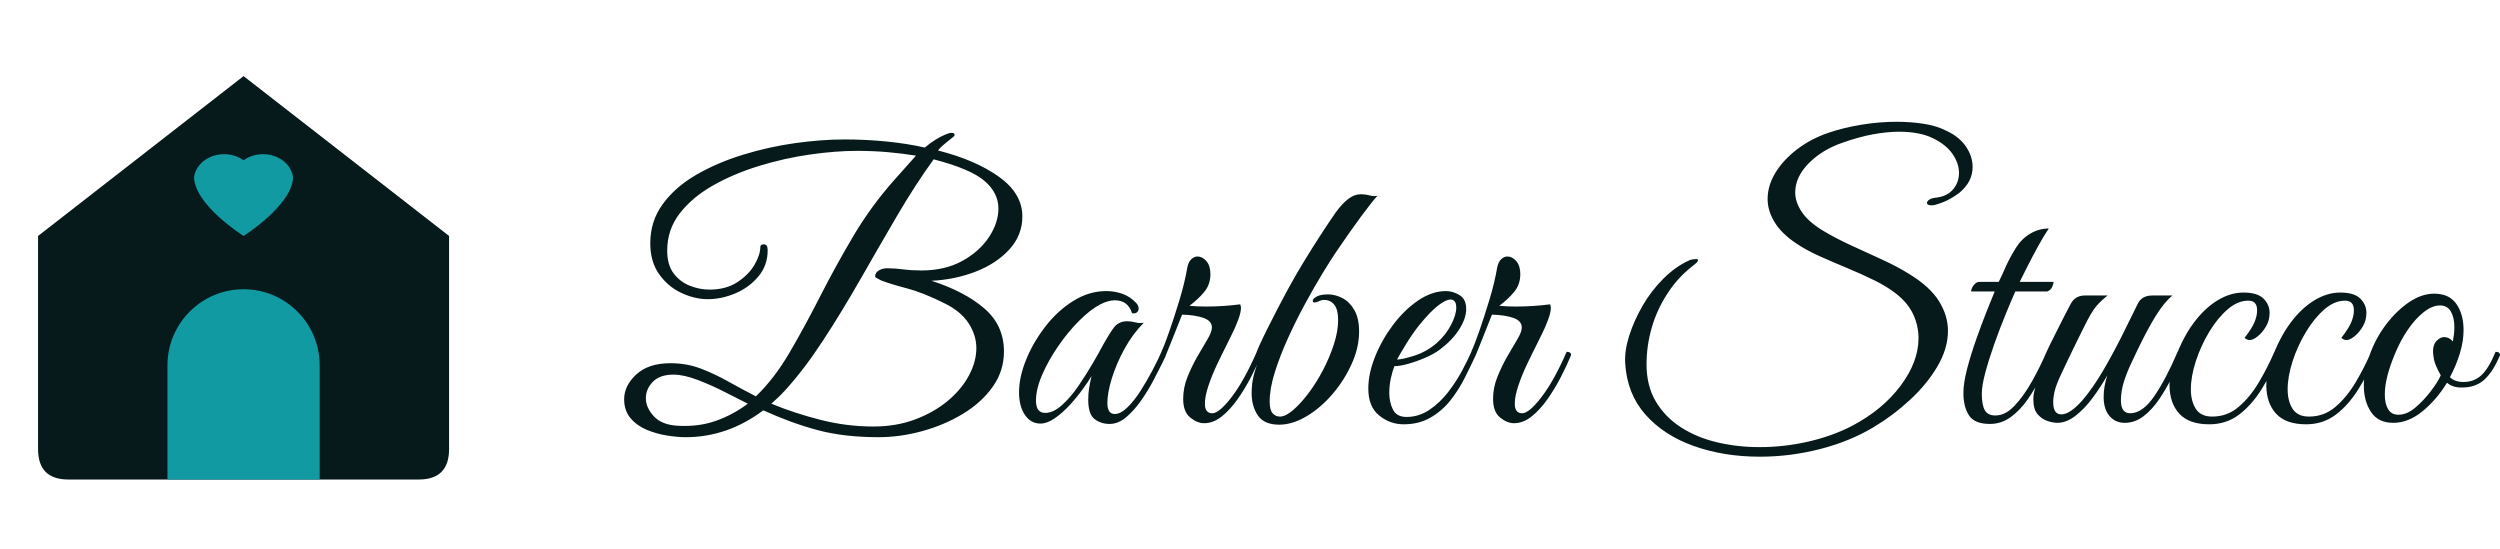
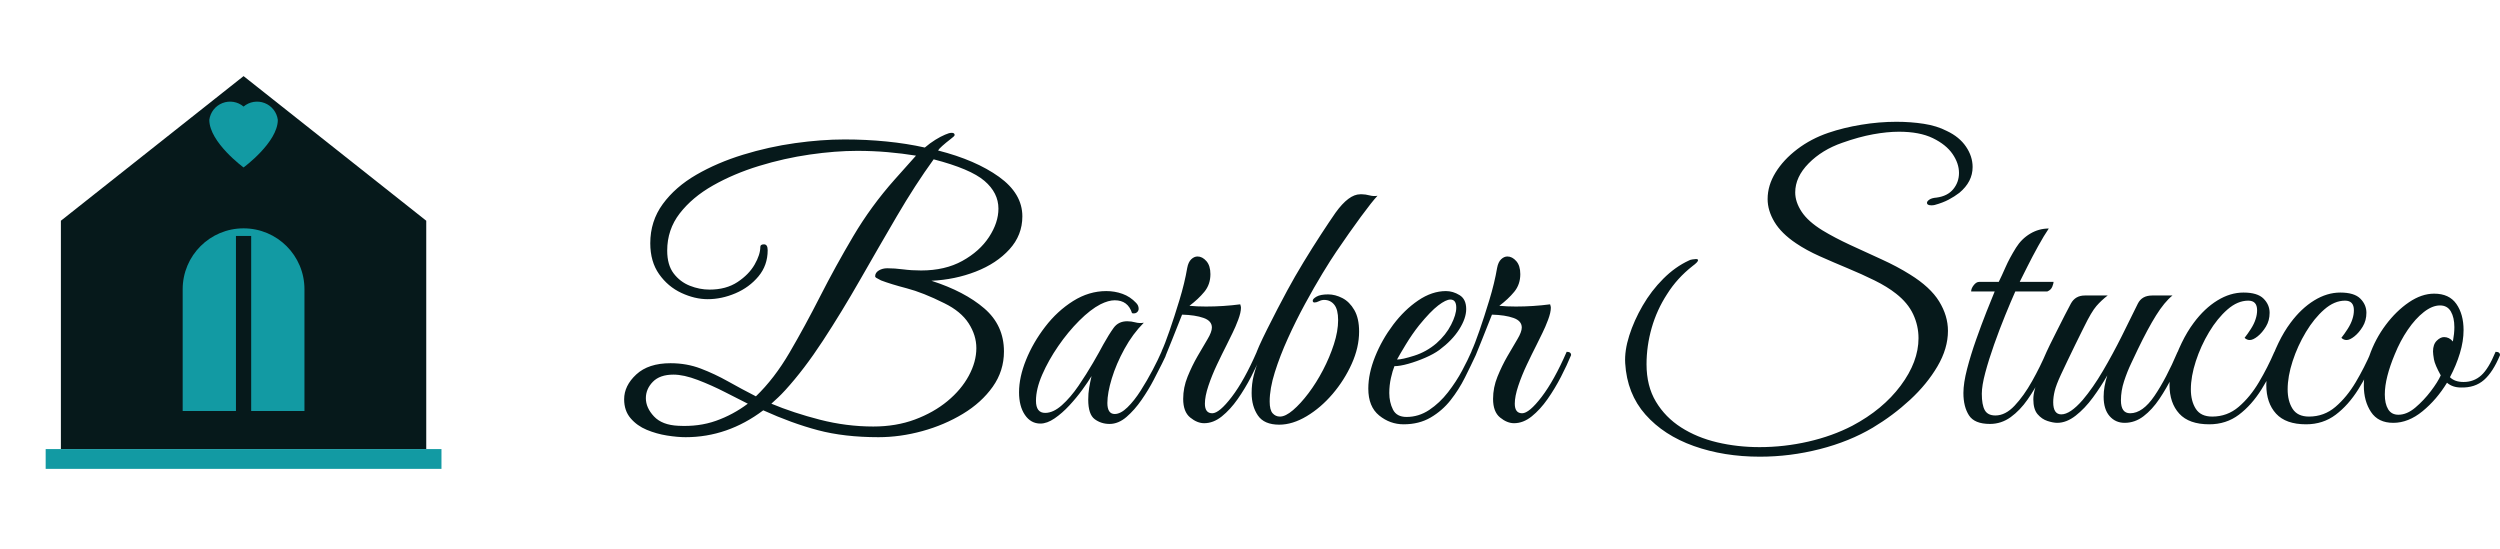
<svg xmlns="http://www.w3.org/2000/svg" viewBox="0 0 328.45 72" width="328.45" height="72" role="img" aria-label="Barber Stucco">
  <g transform="translate(0 4)">
-     <path d="M32 6 L59 27 V55 Q59 59 55 59 H9 Q5 59 5 55 V27 Z" fill="#06191B" />
-     <path d="M22 59 V44 A10 10 0 0 1 42 44 V59 Z" fill="#129AA3" />
-     <g transform="translate(23.33 13.95) scale(0.7222 0.6215)">
-       <path d="M12 21 C12 21 3 14.4 3 8.5 A5.5 5.5 0 0 1 12 5 A5.5 5.5 0 0 1 21 8.5 C21 14.4 12 21 12 21 Z" fill="#129AA3" />
-     </g>
+     <path d="M32 6 L56 25 L56 55 L8 55 L8 25 Z" fill="#06191B" />
+     <path d="M6 55 H58 V57.6 H6 Z" fill="#129AA3" />
+     <path d="M24 50 V34 A8 8 0 0 1 40 34 V50 Z" fill="#129AA3" />
+     <path d="M31 27 H33 V50 H31 Z" fill="#06191B" />
+     <path d="M12 21 C12 21 3 14.4 3 8.5 A5.5 5.5 0 0 1 12 5 A5.5 5.5 0 0 1 21 8.5 C21 14.4 12 21 12 21 Z" fill="#129AA3" transform="translate(26 7.5) scale(0.5)" />
  </g>
  <g transform="translate(82 16) scale(0.24176)" fill="#06191B">
    <g transform="translate(-2.20 163.60)">
      <path d="M35.6 7.8L35.6 7.8Q31.2 7.8 25.5 6.9Q19.8 6 14.5 3.8Q9.2 1.6 5.7 -2.5Q2.2 -6.6 2.2 -12.8L2.2 -12.8Q2.2 -20.2 8.8 -26.3Q15.4 -32.4 27.4 -32.4L27.4 -32.4Q36.2 -32.4 43.8 -29.5Q51.4 -26.6 58.7 -22.5Q66 -18.4 73.8 -14.4L73.8 -14.4Q83.8 -24 92.1 -38.2Q100.4 -52.4 108.7 -68.7Q117 -85 126.7 -101.4Q136.4 -117.8 149.2 -132.2L149.2 -132.2L160.8 -145.2Q153.4 -146.4 145.4 -147.1Q137.4 -147.8 128.8 -147.8L128.8 -147.8Q117 -147.8 103.1 -145.8Q89.2 -143.8 75.5 -139.6Q61.8 -135.4 50.5 -129Q39.2 -122.6 32.4 -113.8Q25.6 -105 25.6 -93.6L25.6 -93.6Q25.6 -85.8 29.1 -81.2Q32.6 -76.6 37.9 -74.5Q43.2 -72.4 48.6 -72.4L48.6 -72.4Q57.6 -72.4 63.8 -76.5Q70 -80.6 73.1 -86Q76.2 -91.4 76.2 -95.6L76.2 -95.6Q76.2 -97 78.2 -97L78.2 -97Q80.2 -97 80.2 -93.8L80.2 -93.8Q80.2 -85.6 75.2 -79.6Q70.2 -73.6 62.7 -70.4Q55.2 -67.2 47.6 -67.2L47.6 -67.2Q40.6 -67.2 33.3 -70.6Q26 -74 21.2 -80.8Q16.4 -87.6 16.4 -97.6L16.4 -97.6Q16.4 -109.6 23.2 -118.9Q30 -128.2 41.4 -134.8Q52.8 -141.4 66.8 -145.7Q80.8 -150 95.1 -152Q109.4 -154 122 -154L122 -154Q133.6 -154 144.7 -152.9Q155.8 -151.8 165.6 -149.6L165.6 -149.6Q168.4 -152 171.3 -153.8Q174.2 -155.6 176.6 -156.6L176.6 -156.6Q178.8 -157.6 180.2 -157.6L180.2 -157.6Q181.8 -157.6 181.8 -156.4L181.8 -156.4Q181.8 -155.8 179.6 -154.2L179.6 -154.2Q177 -152.2 175.1 -150.5Q173.2 -148.8 172.8 -148L172.8 -148Q193.2 -142.8 205.9 -133.7Q218.6 -124.6 218.6 -112.2L218.6 -112.2Q218.6 -102 211.6 -94.3Q204.6 -86.6 193.3 -82.2Q182 -77.8 169.2 -77.2L169.2 -77.2Q187.2 -71.4 197.9 -62.2Q208.6 -53 208.6 -38.8L208.6 -38.8Q208.6 -28.2 202.5 -19.6Q196.4 -11 186.3 -4.9Q176.2 1.2 164.2 4.5Q152.2 7.8 140.4 7.8L140.4 7.8Q121.8 7.8 107.5 4Q93.2 0.2 77.8 -6.8L77.8 -6.8Q58.4 7.8 35.6 7.8ZM137.6 2L137.6 2Q150 2 160.2 -1.8Q170.4 -5.6 177.9 -11.8Q185.4 -18 189.5 -25.6Q193.6 -33.2 193.6 -40.6L193.6 -40.6Q193.6 -47.6 189.4 -54.1Q185.2 -60.6 176.2 -65L176.2 -65Q164.6 -70.8 155.8 -73.1Q147 -75.4 141.8 -77.4L141.8 -77.4Q139.8 -78.4 139.2 -78.8Q138.6 -79.2 138.6 -79.6L138.6 -79.6Q138.6 -81.6 140.6 -82.8Q142.6 -84 145.2 -84L145.2 -84Q149.2 -84 153.8 -83.4Q158.4 -82.8 163.6 -82.8L163.6 -82.8Q176.6 -82.8 186 -88Q195.4 -93.2 200.5 -101Q205.6 -108.8 205.6 -116.4L205.6 -116.4Q205.6 -125 198 -131.5Q190.4 -138 170.4 -143.2L170.4 -143.2Q160.4 -129.4 150.4 -112.3Q140.4 -95.2 130.4 -77.7Q120.4 -60.2 110.2 -44.6Q100 -29 89.8 -17.8L89.8 -17.8Q87.4 -15.2 86 -13.9Q84.6 -12.6 82.2 -10.4L82.2 -10.4Q94.2 -5.4 108.6 -1.7Q123 2 137.6 2ZM31.6 1.6L31.6 1.6Q42.8 2.2 52.1 -1.1Q61.4 -4.4 69.4 -10.4L69.4 -10.4Q64.6 -12.8 57.2 -16.6Q49.8 -20.4 42.2 -23.3Q34.6 -26.2 29 -26.2L29 -26.2Q21.6 -26.2 17.8 -22.3Q14 -18.4 14 -13.4L14 -13.4Q14 -8.2 18.4 -3.5Q22.8 1.2 31.6 1.6ZM266 0.6L266 0.6Q261.4 0.6 257.9 -2Q254.4 -4.6 254.4 -12.6L254.4 -12.6Q254.4 -16 254.9 -19Q255.4 -22 256.2 -25.4L256.2 -25.4Q254.4 -22.4 251.2 -18Q248 -13.6 244.1 -9.4Q240.2 -5.2 236.1 -2.4Q232 0.4 228.4 0.4L228.4 0.4Q223.2 0.4 220 -4.3Q216.8 -9 216.8 -16.6L216.8 -16.6Q216.8 -24.8 220.6 -34.2Q224.4 -43.6 231 -52.2Q237.6 -60.8 246.2 -66.2Q254.8 -71.6 264.2 -71.6L264.2 -71.6Q268.8 -71.6 273 -70.1Q277.2 -68.6 280.4 -65.2L280.4 -65.2Q281.8 -63.8 281.8 -62L281.8 -62Q281.8 -60.8 280.8 -60Q279.8 -59.2 278.2 -59.6L278.2 -59.6Q276 -66.6 268.8 -66.6L268.8 -66.6Q265.4 -66.6 261 -64.4L261 -64.4Q255.6 -61.6 249.5 -55.5Q243.4 -49.4 238.1 -41.7Q232.8 -34 229.4 -26.2Q226 -18.4 226 -12L226 -12Q226 -5.4 231 -5.4L231 -5.4Q235.4 -5.4 240.1 -9.6Q244.8 -13.8 249.1 -20.1Q253.4 -26.4 257 -32.6Q260.6 -38.8 262.6 -42.6L262.6 -42.6Q265.6 -48 268.2 -51.6Q270.8 -55.2 275.6 -55.2L275.6 -55.2Q277.8 -55.2 280 -54.6Q282.2 -54 284.6 -54.4L284.6 -54.4Q278.6 -48.4 274.1 -40.2Q269.6 -32 267.2 -24.1Q264.8 -16.2 264.8 -10.8L264.8 -10.8Q264.8 -4.8 268.8 -4.8L268.8 -4.8Q272 -4.8 275.7 -8.4Q279.4 -12 282.9 -17.5Q286.4 -23 289.4 -28.7Q292.4 -34.4 294.2 -38.6L294.2 -38.6Q295.2 -38.6 295.9 -38.4Q296.6 -38.2 296.6 -36.8L296.6 -36.8Q296.4 -36 295.9 -35.1Q295.4 -34.2 294.4 -32L294.4 -32Q292.8 -28.8 290 -23.4Q287.2 -18 283.4 -12.5Q279.6 -7 275.2 -3.2Q270.8 0.6 266 0.6ZM294.4 -39.2L294.4 -39.2Q296 -42.6 298.6 -50.1Q301.2 -57.6 304 -66.8Q306.8 -76 308.2 -84.2L308.2 -84.2Q308.8 -87.4 310.4 -88.9Q312 -90.4 313.8 -90.4L313.8 -90.4Q316.4 -90.4 318.6 -87.9Q320.8 -85.4 320.8 -80.8L320.8 -80.8Q320.8 -75.2 317.5 -71.2Q314.2 -67.2 309.4 -63.6L309.4 -63.6Q311.4 -63.4 313.6 -63.3Q315.8 -63.2 318.4 -63.2L318.4 -63.2Q327.8 -63.2 337 -64.4L337 -64.4Q337.4 -63.2 337.4 -62.6L337.4 -62.6Q337.4 -60 335.9 -56Q334.4 -52 332.8 -48.8L332.8 -48.8Q332 -47 329.6 -42.3Q327.2 -37.6 324.4 -31.7Q321.6 -25.8 319.7 -20.1Q317.8 -14.4 317.8 -10.4L317.8 -10.4Q317.8 -5.2 321.8 -5.2L321.8 -5.2Q325.6 -5.2 332.4 -14.1Q339.2 -23 346 -38.6L346 -38.6Q348.4 -38.6 348.4 -36.8L348.4 -36.8Q346.2 -31.4 342.9 -25Q339.6 -18.6 335.6 -12.9Q331.6 -7.2 327 -3.5Q322.4 0.2 317.4 0.2L317.4 0.2Q313.6 0.2 309.8 -2.9Q306 -6 306 -13L306 -13Q306 -19.2 308.4 -25.1Q310.8 -31 313.8 -36.2Q316.8 -41.4 319.2 -45.4Q321.6 -49.4 321.6 -51.8L321.6 -51.8Q321.6 -55.4 317.1 -57Q312.6 -58.6 305.4 -58.8L305.4 -58.8Q301.8 -49.6 300 -45.2Q298.2 -40.8 296.6 -36.8L296.6 -36.8Q293.4 -36.8 294.4 -39.2ZM358.2 1L358.2 1Q350 1 346.6 -4Q343.2 -9 343.2 -16.2L343.2 -16.2Q343.2 -21.2 344.3 -25.6Q345.4 -30 347.6 -35.6L347.6 -35.6L347.2 -35.6Q345.6 -35.6 345.6 -37.2L345.6 -37.2Q345.6 -38 347.3 -41.8Q349 -45.6 351.7 -51Q354.4 -56.4 357.3 -62Q360.2 -67.6 362.6 -72L362.6 -72Q366.6 -79.4 371.4 -87.3Q376.2 -95.2 380.9 -102.4Q385.6 -109.6 388.8 -114.2L388.8 -114.2Q396 -124.2 402.2 -124.2L402.2 -124.2L403.2 -124.2Q405 -124.2 407.3 -123.6Q409.6 -123 411.6 -123.4L411.6 -123.4Q408.6 -120.2 402.5 -111.9Q396.4 -103.6 389.2 -93L389.2 -93Q386.2 -88.6 381.7 -81.2Q377.2 -73.8 372.2 -64.6Q367.2 -55.4 362.9 -45.9Q358.6 -36.4 355.8 -27.5Q353 -18.6 353 -11.6L353 -11.6Q353 -7 354.6 -5.2Q356.2 -3.4 358.6 -3.4L358.6 -3.4Q361.6 -3.4 365.7 -6.9Q369.8 -10.4 374.1 -16.1Q378.4 -21.8 382 -28.7Q385.6 -35.6 387.9 -42.7Q390.2 -49.8 390.2 -55.8L390.2 -55.8Q390.2 -61.6 388.1 -64.2Q386 -66.8 382.6 -66.8L382.6 -66.8Q381.2 -66.8 379.8 -66.1Q378.4 -65.4 377.4 -65.4L377.4 -65.4Q376.4 -65.4 376.4 -66.4L376.4 -66.4Q376.4 -67.4 378.5 -68.6Q380.6 -69.8 384.8 -69.8L384.8 -69.8Q388.6 -69.8 392.5 -67.8Q396.4 -65.8 399 -61.3Q401.6 -56.8 401.6 -49.6L401.6 -49.6Q401.6 -41 397.6 -32.1Q393.6 -23.2 387.2 -15.7Q380.8 -8.2 373.1 -3.6Q365.4 1 358.2 1ZM425.8 0.8L425.8 0.8Q418.4 0.8 412.5 -4Q406.6 -8.8 406.6 -18.6L406.6 -18.6Q406.6 -26.8 410.3 -36Q414 -45.2 420.1 -53.3Q426.2 -61.4 433.7 -66.5Q441.2 -71.6 448.8 -71.6L448.8 -71.6Q452.6 -71.6 456.2 -69.4Q459.8 -67.2 459.8 -61.8L459.8 -61.8Q459.8 -56.8 456 -50.8Q452.2 -44.8 445.2 -39.6L445.2 -39.6Q442.2 -37.4 437.6 -35.4Q433 -33.4 428.4 -32.1Q423.8 -30.8 420.8 -30.8L420.8 -30.8Q419.8 -28.4 418.9 -24.4Q418 -20.4 418 -16.2L418 -16.2Q418 -11.2 420 -7.2Q422 -3.2 427.4 -3.2L427.4 -3.2Q434 -3.2 439.7 -7Q445.4 -10.8 449.9 -16.6Q454.4 -22.4 457.6 -28.4Q460.8 -34.4 462.6 -38.6L462.6 -38.6Q465 -38.6 465 -36.8L465 -36.8Q462.4 -31.2 459.1 -24.6Q455.8 -18 451.3 -12.3Q446.8 -6.6 440.5 -2.9Q434.2 0.8 425.8 0.8ZM422.2 -34.4L422.2 -34.4Q425 -34.4 431.6 -36.5Q438.2 -38.6 443.6 -43.2L443.6 -43.2Q448.8 -47.8 451.6 -53.3Q454.4 -58.8 454.4 -62.6L454.4 -62.6Q454.4 -67 451.2 -67L451.2 -67Q448.8 -67 444.6 -63.8Q440.4 -60.6 434.2 -53L434.2 -53Q430.4 -48.2 427 -42.6Q423.6 -37 422.2 -34.4ZM462.8 -39.2L462.8 -39.2Q464.4 -42.6 467 -50.1Q469.6 -57.6 472.4 -66.8Q475.2 -76 476.6 -84.2L476.6 -84.2Q477.2 -87.4 478.8 -88.9Q480.4 -90.4 482.2 -90.4L482.2 -90.4Q484.8 -90.4 487 -87.9Q489.2 -85.4 489.2 -80.8L489.2 -80.8Q489.2 -75.2 485.9 -71.2Q482.6 -67.2 477.8 -63.6L477.8 -63.6Q479.8 -63.4 482 -63.3Q484.2 -63.2 486.8 -63.2L486.8 -63.2Q496.2 -63.2 505.4 -64.4L505.4 -64.4Q505.8 -63.2 505.8 -62.6L505.8 -62.6Q505.8 -60 504.3 -56Q502.8 -52 501.2 -48.8L501.2 -48.8Q500.4 -47 498 -42.3Q495.6 -37.6 492.8 -31.7Q490 -25.8 488.1 -20.1Q486.2 -14.4 486.2 -10.4L486.2 -10.4Q486.2 -5.2 490.2 -5.2L490.2 -5.2Q494 -5.2 500.8 -14.1Q507.6 -23 514.4 -38.6L514.4 -38.6Q516.8 -38.6 516.8 -36.8L516.8 -36.8Q514.6 -31.4 511.3 -25Q508 -18.6 504 -12.9Q500 -7.2 495.4 -3.5Q490.8 0.2 485.8 0.2L485.8 0.2Q482 0.2 478.2 -2.9Q474.4 -6 474.4 -13L474.4 -13Q474.4 -19.2 476.8 -25.1Q479.2 -31 482.2 -36.2Q485.2 -41.4 487.6 -45.4Q490 -49.4 490 -51.8L490 -51.8Q490 -55.4 485.5 -57Q481 -58.6 473.8 -58.8L473.8 -58.8Q470.2 -49.6 468.4 -45.2Q466.6 -40.8 465 -36.8L465 -36.8Q461.8 -36.8 462.8 -39.2ZM619.4 18.4L619.4 18.4Q599.8 18.4 583.5 12.6Q567.2 6.8 557.2 -4.5Q547.2 -15.8 546.2 -32.4L546.2 -32.4Q545.8 -39.2 548.4 -47.4Q551 -55.6 555.7 -63.7Q560.4 -71.8 566.9 -78.3Q573.4 -84.8 580.8 -88.2L580.8 -88.2Q581.4 -88.6 582.7 -88.8Q584 -89 584.6 -89L584.6 -89Q585.8 -89 585.8 -88.4L585.8 -88.4Q585.8 -87.4 582.8 -85.2L582.8 -85.2Q574.4 -78.6 569 -70L569 -70Q563.4 -61.4 560.6 -51.6Q557.8 -41.8 557.8 -31.8L557.8 -31.8Q557.8 -20 562.9 -11.5Q568 -3 576.6 2.5Q585.2 8 596.2 10.6Q607.2 13.2 619.2 13.2L619.2 13.2Q632.6 13.2 645.7 10.2Q658.8 7.2 669.6 1.6L669.6 1.6Q686.2 -7.2 695.9 -20.2Q705.6 -33.2 705.6 -46L705.6 -46Q705.6 -52.8 702.7 -59Q699.8 -65.2 693.4 -70.2L693.4 -70.2Q688.6 -74 681.7 -77.4Q674.8 -80.8 667.1 -84Q659.4 -87.2 652 -90.5Q644.6 -93.8 639 -97.6L639 -97.6Q631 -103 627.3 -109.2Q623.6 -115.4 623.6 -121.6L623.6 -121.6Q623.6 -129 627.9 -136Q632.2 -143 639.7 -148.7Q647.2 -154.4 656.6 -157.6L656.6 -157.6Q664.8 -160.4 674.5 -162Q684.2 -163.6 693.6 -163.6L693.6 -163.6Q701.4 -163.6 708.5 -162.5Q715.6 -161.4 721 -158.6L721 -158.6Q727.8 -155.4 731.4 -150.1Q735 -144.8 735 -139L735 -139Q735 -131 727.8 -125L727.8 -125Q725.2 -123 722 -121.3Q718.8 -119.6 714.4 -118.4L714.4 -118.4Q713.6 -118.2 712.6 -118.2L712.6 -118.2Q710.2 -118.2 710.2 -119.6L710.2 -119.6Q710.2 -120.4 711.5 -121.3Q712.8 -122.2 715.4 -122.4L715.4 -122.4Q721.4 -123.2 724.5 -127Q727.6 -130.8 727.6 -135.8L727.6 -135.8Q727.6 -141 724.1 -146.1Q720.6 -151.2 713.4 -154.7Q706.2 -158.2 695 -158.2L695 -158.2Q688.6 -158.2 680.9 -156.8Q673.2 -155.4 664.2 -152.2L664.2 -152.2Q653.2 -148.4 645.9 -141Q638.6 -133.6 638.6 -125.2L638.6 -125.2Q638.6 -120 642.1 -114.7Q645.6 -109.4 653.4 -104.6L653.4 -104.6Q660 -100.6 668.4 -96.7Q676.8 -92.8 685.4 -88.9Q694 -85 701 -80.6L701 -80.6Q712 -73.8 716.8 -66Q721.6 -58.2 721.6 -50L721.6 -50Q721.6 -40.4 715.9 -30.7Q710.2 -21 701 -12.5Q691.8 -4 680.8 2.6L680.8 2.6Q668 10.2 651.9 14.3Q635.8 18.4 619.4 18.4ZM776.4 -105.6L776.4 -105.6Q773.8 -101.8 770.6 -96Q767.4 -90.2 764.7 -84.8Q762 -79.4 760.6 -76.6L760.6 -76.6L779 -76.6Q779 -75.8 778.3 -74Q777.6 -72.2 775.6 -71.4L775.6 -71.4L758.2 -71.4Q755.8 -66 752.7 -58.4Q749.6 -50.8 746.7 -42.6Q743.8 -34.4 741.9 -27.3Q740 -20.2 740 -15.8L740 -15.8Q740 -9.8 741.6 -6.9Q743.2 -4 747.4 -4L747.4 -4Q752.8 -4 757.8 -9.3Q762.8 -14.6 767.3 -22.6Q771.8 -30.6 775.2 -38.6L775.2 -38.6Q777.6 -38.6 777.6 -36.8L777.6 -36.8Q775.4 -31.4 772.2 -25Q769 -18.6 764.9 -12.7Q760.8 -6.8 755.7 -3.1Q750.6 0.6 744.4 0.6L744.4 0.6Q736 0.6 733 -4.1Q730 -8.8 730 -16.2L730 -16.2Q730 -21.6 732 -29.3Q734 -37 736.9 -45.2Q739.8 -53.4 742.6 -60.5Q745.4 -67.6 747 -71.4L747 -71.4L734.2 -71.4Q734.2 -73 735.6 -74.8Q737 -76.6 738.6 -76.6L738.6 -76.6L749.2 -76.6Q750.8 -79.8 752.9 -84.6Q755 -89.4 758.6 -95.2L758.6 -95.2Q761.6 -100 766.3 -102.8Q771 -105.6 776.4 -105.6ZM781 0L781 0Q778.8 0 775.7 -1Q772.6 -2 770.3 -4.7Q768 -7.4 768 -12.8L768 -12.8Q768 -18 771.4 -24.8Q774.8 -31.6 777.4 -36.8L777.4 -36.8Q775.2 -36.8 775.2 -38.6L775.2 -38.6Q775.4 -39.2 777 -42.4Q778.6 -45.6 780.8 -50Q783 -54.4 785.1 -58.5Q787.2 -62.6 788.4 -64.8L788.4 -64.8Q790.8 -69.2 796 -69.2L796 -69.2L808.4 -69.2Q805 -66.6 802.3 -63.5Q799.6 -60.4 795.6 -52.2L795.6 -52.2Q795.6 -52.2 794.2 -49.4Q792.8 -46.6 790.7 -42.3Q788.6 -38 786.5 -33.6Q784.4 -29.2 783 -26.2L783 -26.2Q780.4 -20.6 779.6 -17.3Q778.8 -14 778.8 -11.2L778.8 -11.2Q778.8 -4.6 783.2 -4.6L783.2 -4.6Q788 -4.6 794.8 -12.4L794.8 -12.4Q800.4 -19 805.8 -28.2Q811.2 -37.4 816.1 -47.2Q821 -57 824.8 -64.8L824.8 -64.8Q827 -69.2 832.6 -69.2L832.6 -69.2L843.6 -69.2Q839.2 -65.6 834.7 -58.4Q830.2 -51.2 824.8 -40L824.8 -40Q823.4 -37 821.2 -32.4Q819 -27.8 817.3 -22.6Q815.6 -17.4 815.6 -12.2L815.6 -12.2Q815.6 -5.2 820.6 -5.2L820.6 -5.2Q827.4 -5.2 833.8 -14.6Q840.2 -24 846.4 -38.6L846.4 -38.6Q848 -38.6 848.3 -38.4Q848.6 -38.2 848.8 -36.8L848.8 -36.8Q846.6 -31.4 843.5 -25.1Q840.4 -18.8 836.5 -13Q832.6 -7.2 827.9 -3.6Q823.2 0 817.6 0L817.6 0Q812.6 0 809.4 -3.7Q806.2 -7.4 806.2 -14.2L806.2 -14.2Q806.2 -19.6 808.2 -25.8L808.2 -25.8Q804.8 -19.8 800.4 -13.8Q796 -7.8 791 -3.9Q786 0 781 0ZM863.6 0.8L863.6 0.8Q852.6 0.8 847.3 -5Q842 -10.8 842 -20.6L842 -20.6Q842 -25.2 843.8 -31.2Q845.6 -37.2 848.6 -43.4Q851.6 -49.6 855.2 -54.4L855.2 -54.4Q861 -62.2 868 -66.5Q875 -70.8 882.2 -70.8L882.2 -70.8Q889.8 -70.8 893.1 -67.5Q896.4 -64.2 896.4 -59.8L896.4 -59.8Q896.4 -55.6 894.4 -52.3Q892.4 -49 889.9 -47Q887.4 -45 885.6 -45L885.6 -45Q884 -45 882.8 -46.2L882.8 -46.2Q884.4 -48.2 886.2 -51Q888 -53.8 888.8 -56.4L888.8 -56.4Q889.6 -58.8 889.6 -61.2L889.6 -61.2Q889.6 -66.4 884.8 -66.4L884.8 -66.4Q879 -66.4 873.5 -61.6Q868 -56.8 863.5 -49.3Q859 -41.8 856.3 -33.5Q853.6 -25.2 853.6 -18.2L853.6 -18.2Q853.6 -11.8 856.3 -7.6Q859 -3.4 865.2 -3.4L865.2 -3.4Q873.4 -3.4 879.6 -8.7Q885.8 -14 890.6 -22.1Q895.4 -30.2 899 -38.6L899 -38.6Q899.8 -38.6 900.6 -38.3Q901.4 -38 901.4 -36.8L901.4 -36.8Q897.4 -26.8 892 -18.2Q886.6 -9.6 879.7 -4.4Q872.8 0.8 863.6 0.8ZM916.2 0.8L916.2 0.8Q905.2 0.8 899.9 -5Q894.6 -10.8 894.6 -20.6L894.6 -20.6Q894.6 -25.2 896.4 -31.2Q898.2 -37.2 901.2 -43.4Q904.2 -49.6 907.8 -54.4L907.8 -54.4Q913.6 -62.2 920.6 -66.5Q927.6 -70.8 934.8 -70.8L934.8 -70.8Q942.4 -70.8 945.7 -67.5Q949 -64.2 949 -59.8L949 -59.8Q949 -55.6 947 -52.3Q945 -49 942.5 -47Q940 -45 938.2 -45L938.2 -45Q936.6 -45 935.4 -46.2L935.4 -46.2Q937 -48.2 938.8 -51Q940.6 -53.8 941.4 -56.4L941.4 -56.4Q942.2 -58.8 942.2 -61.2L942.2 -61.2Q942.2 -66.4 937.4 -66.4L937.4 -66.4Q931.6 -66.4 926.1 -61.6Q920.6 -56.8 916.1 -49.3Q911.6 -41.8 908.9 -33.5Q906.2 -25.2 906.2 -18.2L906.2 -18.2Q906.2 -11.8 908.9 -7.6Q911.6 -3.4 917.8 -3.4L917.8 -3.4Q926 -3.4 932.2 -8.7Q938.4 -14 943.2 -22.1Q948 -30.2 951.6 -38.6L951.6 -38.6Q952.4 -38.6 953.2 -38.3Q954 -38 954 -36.8L954 -36.8Q950 -26.8 944.6 -18.2Q939.2 -9.6 932.3 -4.4Q925.4 0.8 916.2 0.8ZM963.6 0L963.6 0Q955.4 0 951.5 -5.9Q947.6 -11.8 947.6 -20.2L947.6 -20.2Q947.6 -28 950.6 -36.4L950.6 -36.4Q953.8 -45.6 959.5 -53.2Q965.2 -60.8 972.1 -65.5Q979 -70.2 985.8 -70.2L985.8 -70.2Q994 -70.2 997.9 -64.6Q1001.8 -59 1001.8 -50.4L1001.8 -50.4Q1001.8 -44.4 999.8 -37.8Q997.8 -31.2 994.4 -24.8L994.4 -24.8Q997 -22.2 1001.8 -22.2L1001.8 -22.2Q1007.4 -22.2 1011.4 -25.8Q1015.4 -29.4 1019.2 -38.6L1019.2 -38.6Q1021.6 -38.6 1021.6 -36.8L1021.6 -36.8Q1017.8 -27.6 1012.9 -23.3Q1008 -19 1000.4 -19.2L1000.4 -19.2Q995.8 -19.2 992.8 -21.8L992.8 -21.8Q987.2 -12.6 979.5 -6.3Q971.8 0 963.6 0ZM966.4 -4.4L966.4 -4.4Q971 -4.4 975.6 -8.3Q980.2 -12.2 984 -17.2Q987.8 -22.2 989.4 -25.8L989.4 -25.8Q986.2 -31.6 985.7 -34.5Q985.2 -37.4 985.2 -38.8L985.2 -38.8Q985.2 -42.6 987.2 -44.6Q989.2 -46.6 991.2 -46.6L991.2 -46.6Q994 -46.6 996 -44.2L996 -44.2Q996.4 -46.4 996.6 -48.3Q996.8 -50.2 996.8 -52L996.8 -52Q996.8 -57.2 994.9 -60.5Q993 -63.8 989 -63.8L989 -63.8Q984.8 -63.8 980.2 -60.2Q975.6 -56.6 971.5 -50.6Q967.4 -44.6 964.4 -37.2L964.4 -37.2Q961.8 -31 960.4 -25.5Q959 -20 959 -15.4L959 -15.4Q959 -10.4 960.8 -7.4Q962.6 -4.4 966.4 -4.4Z" />
    </g>
  </g>
</svg>
